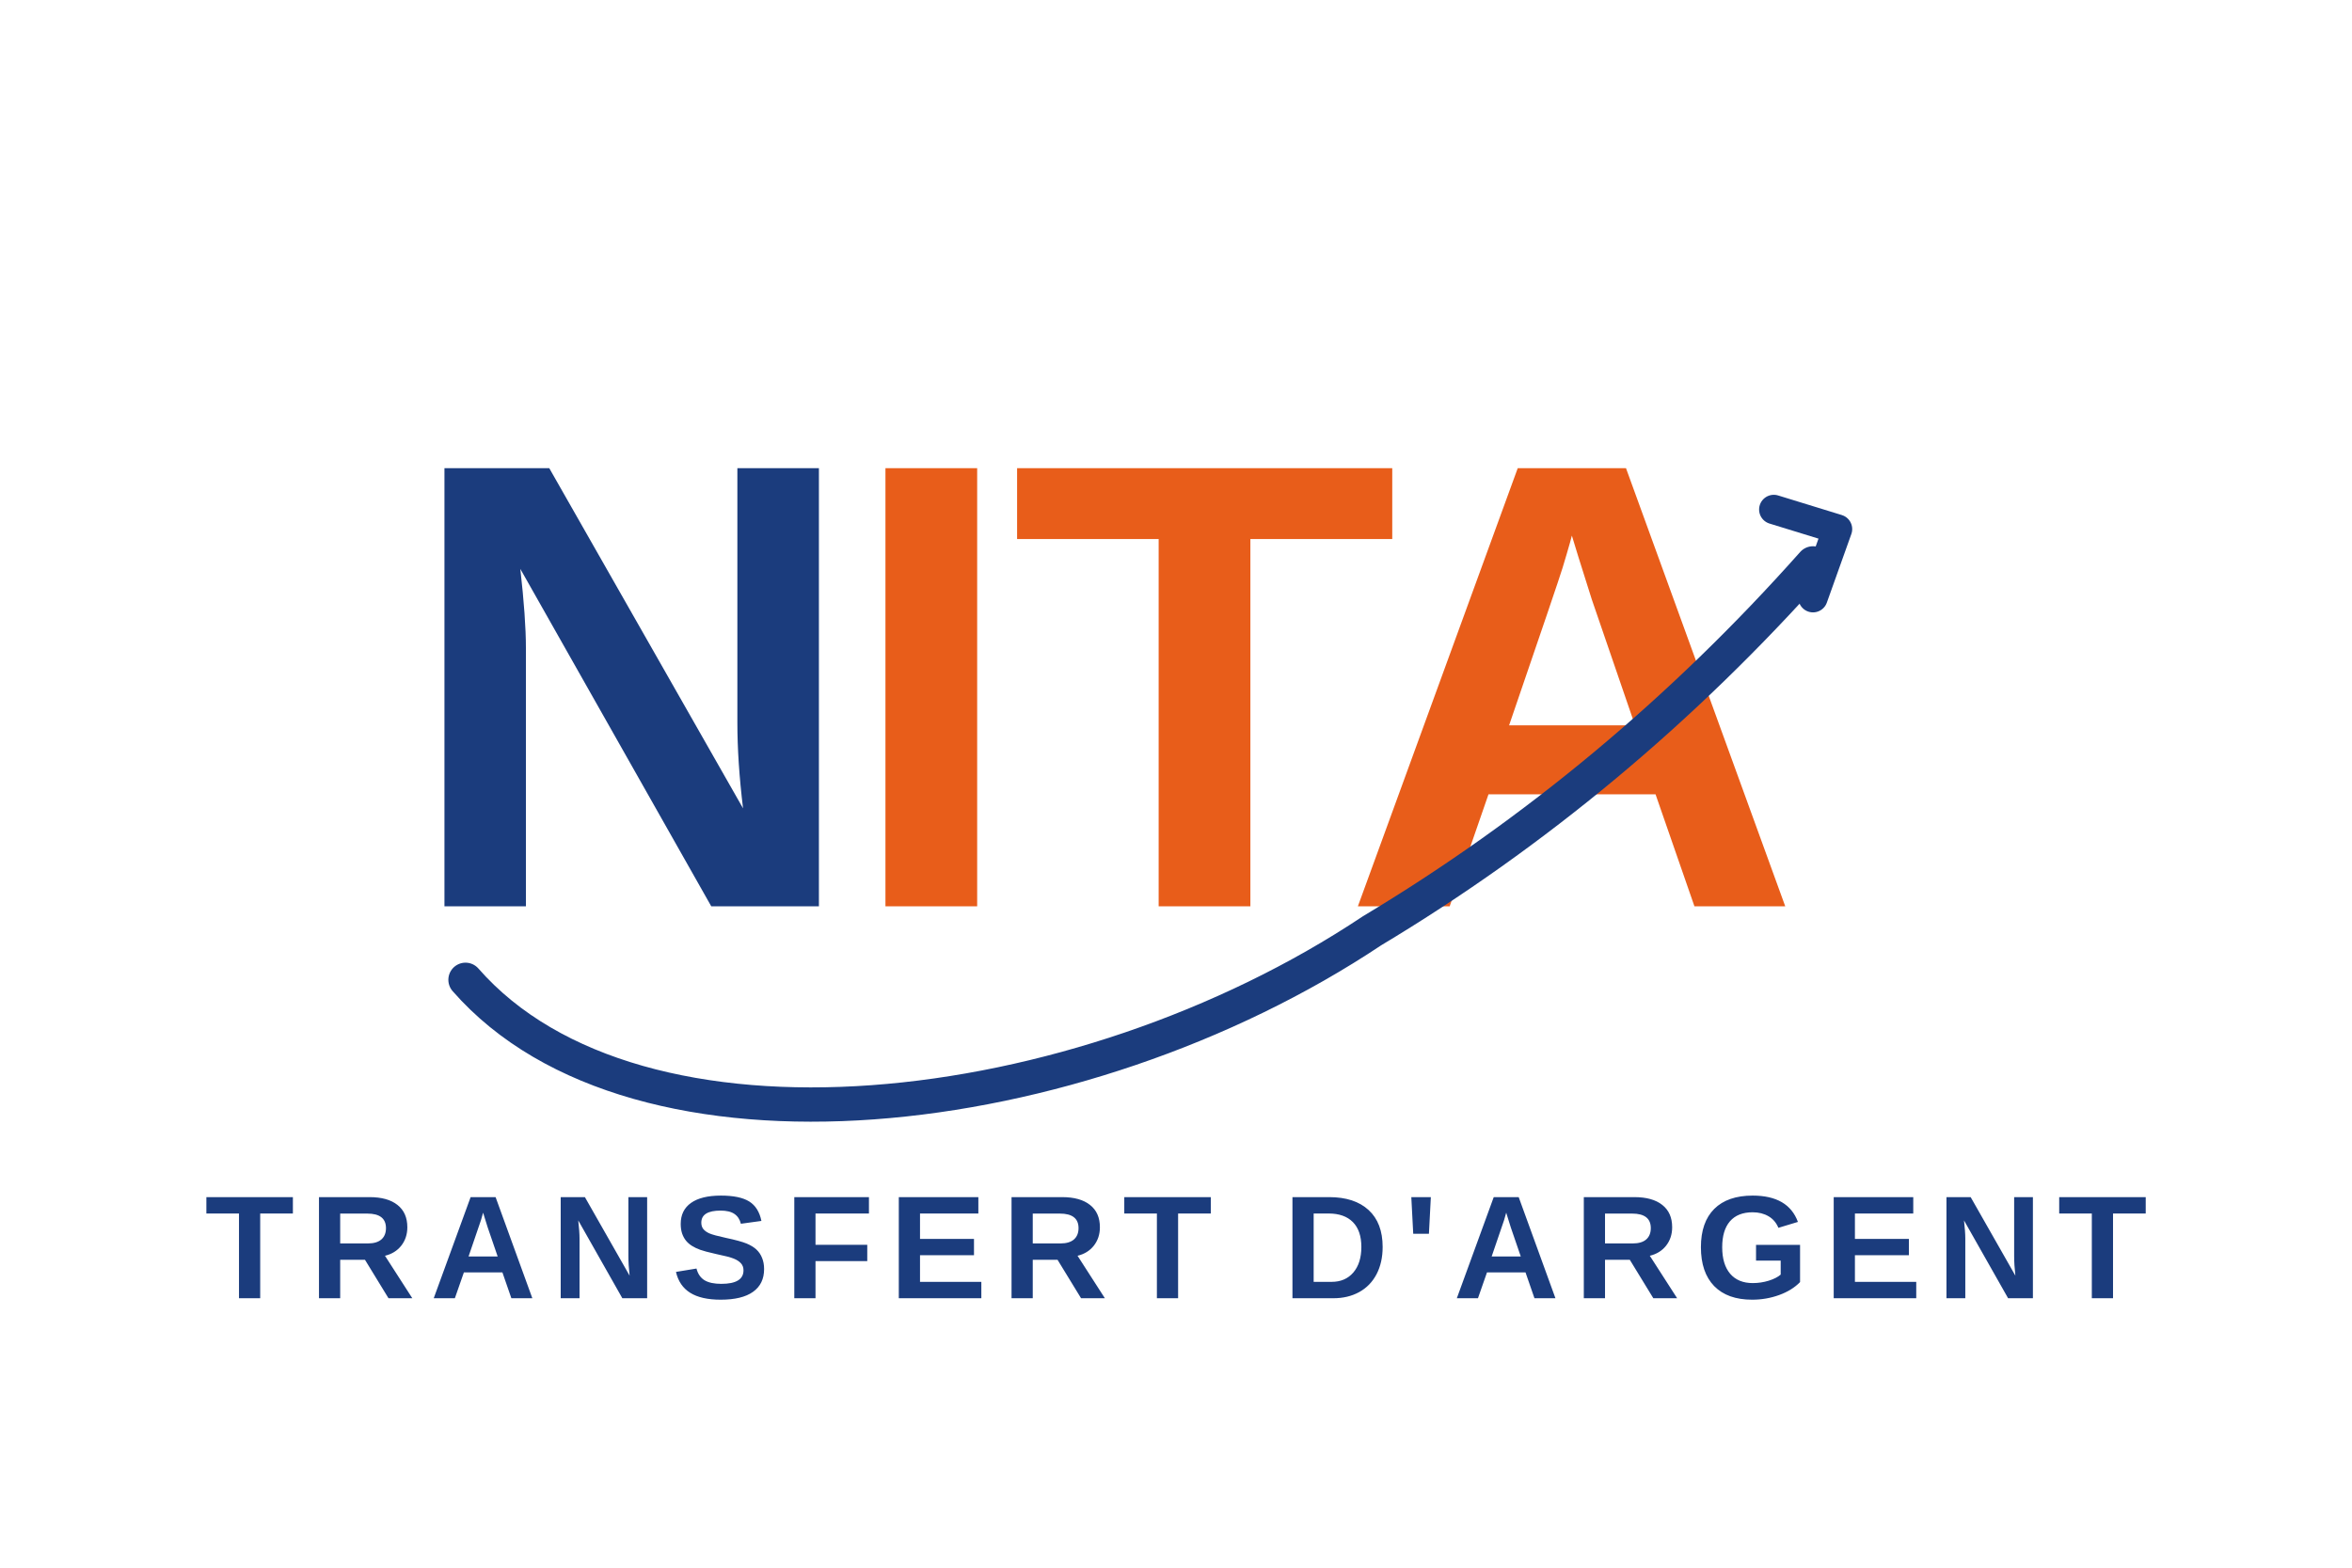
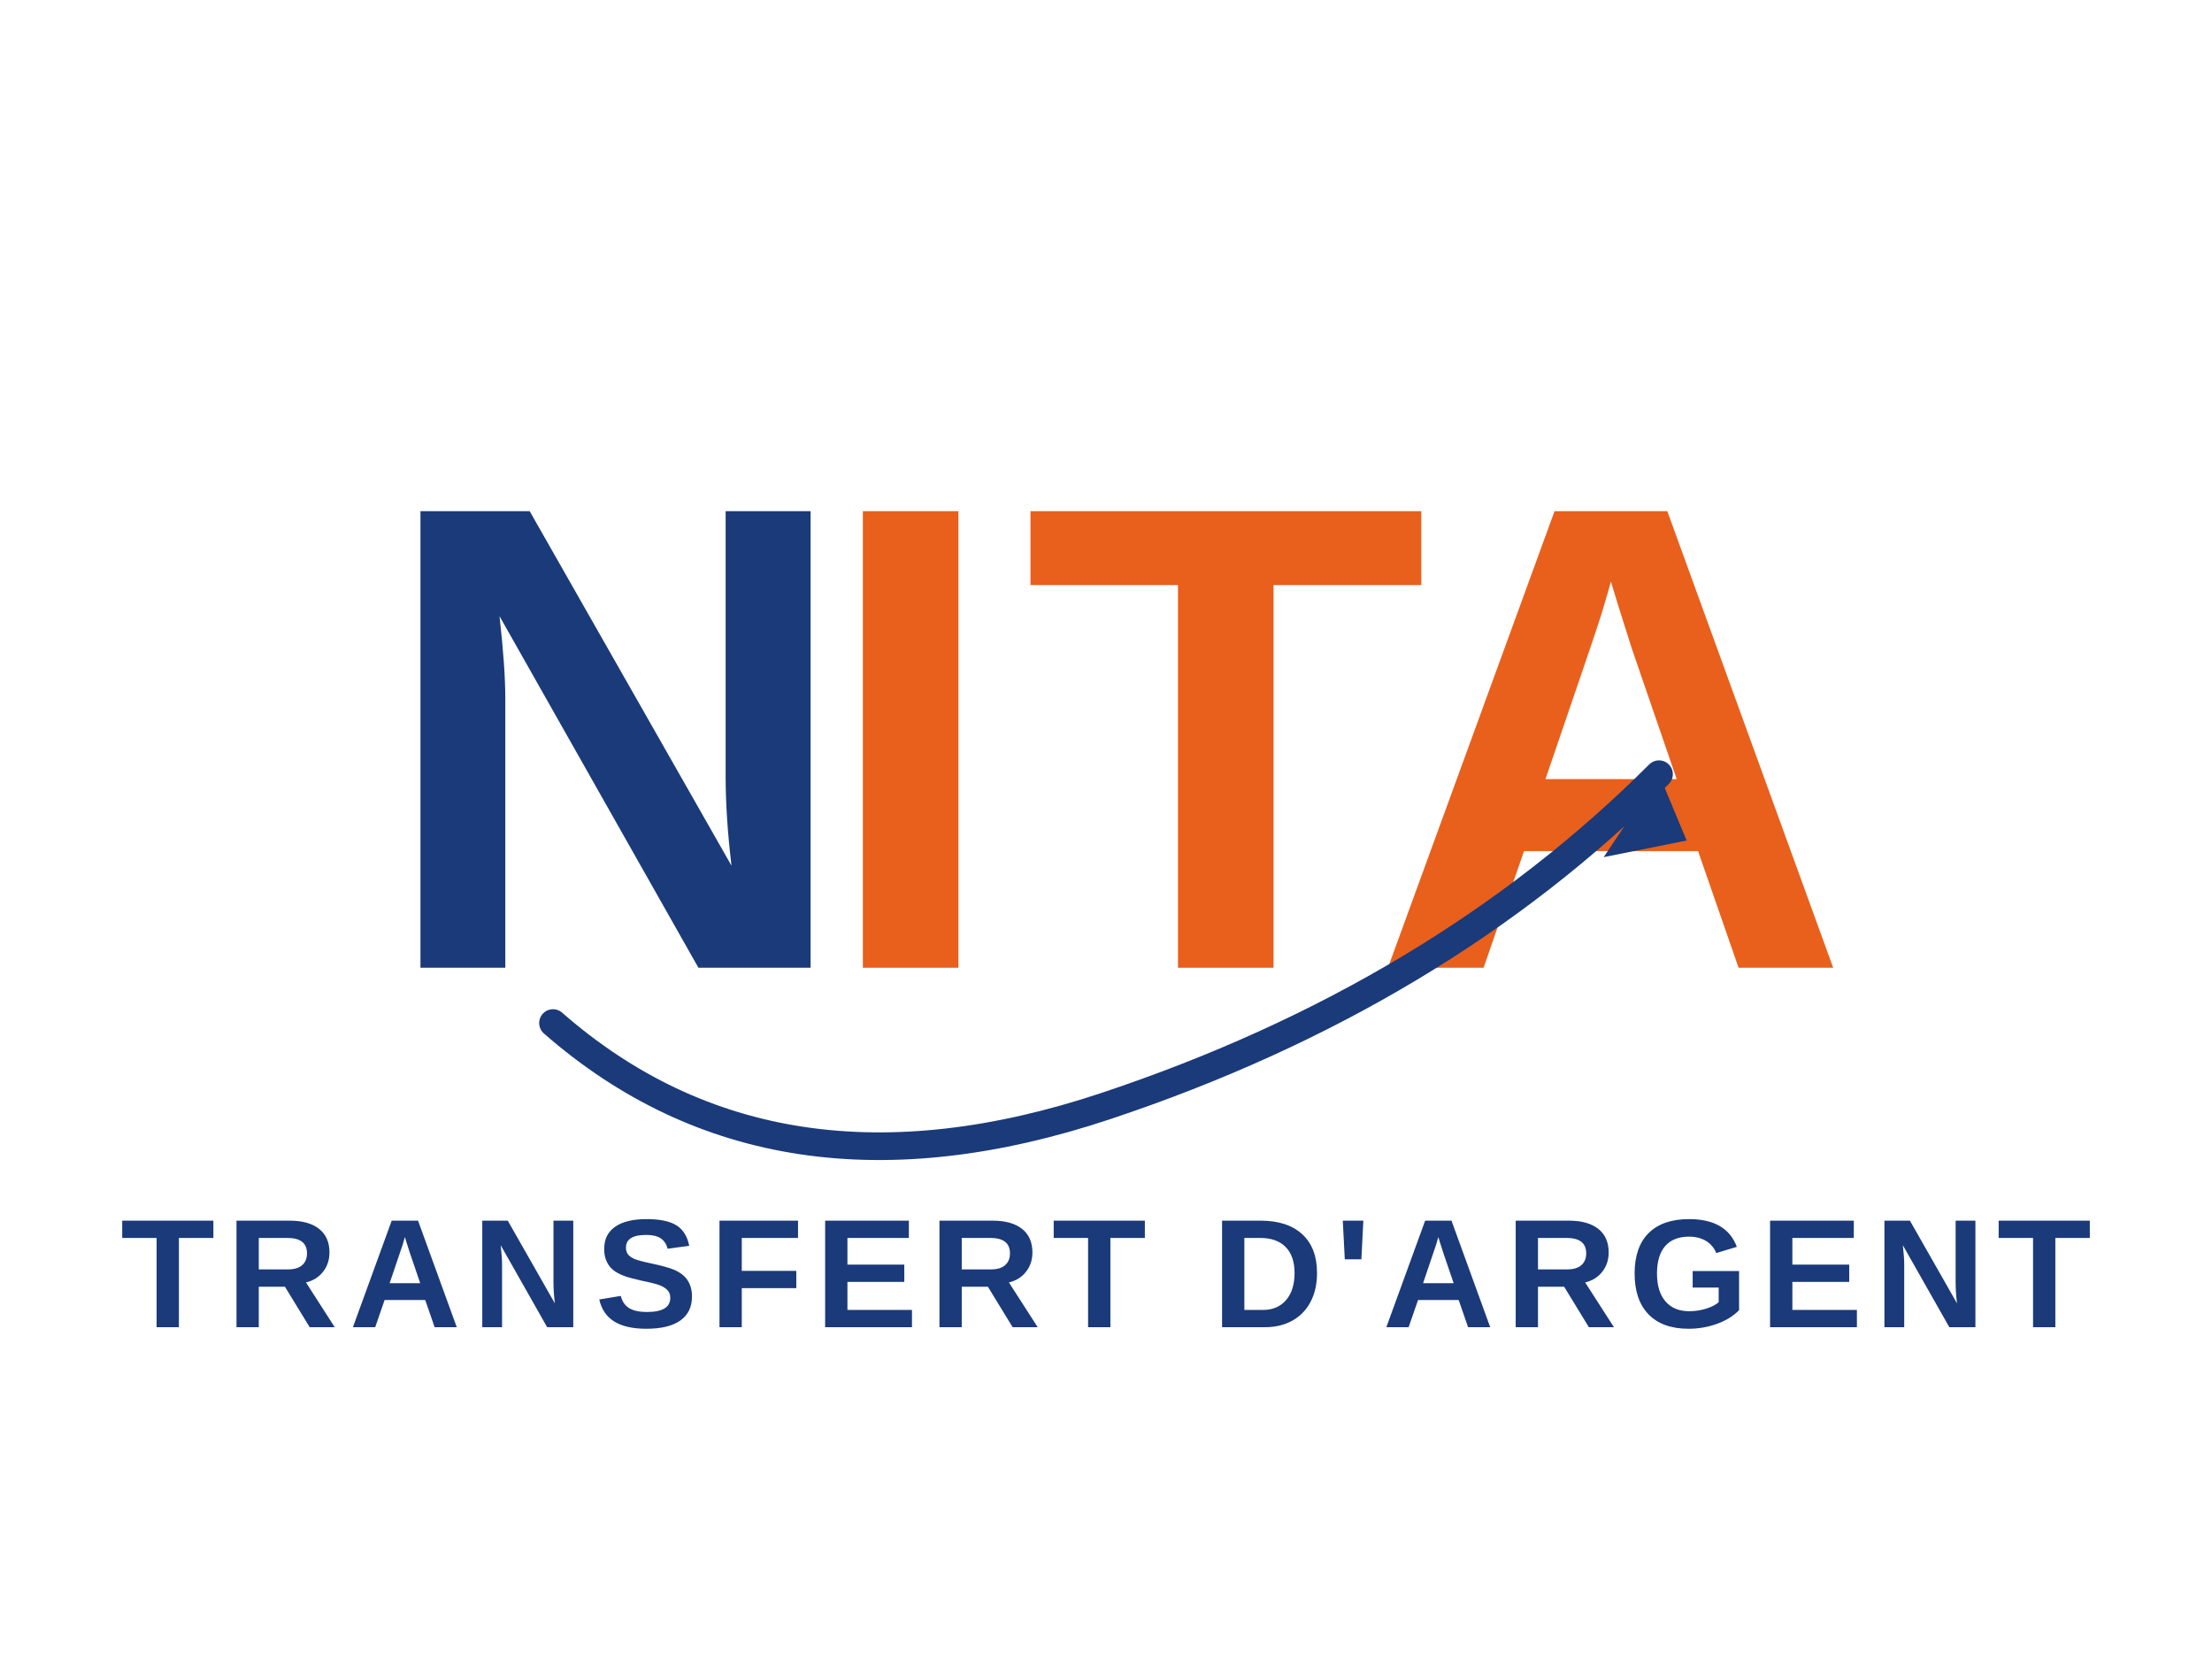
- <svg xmlns="http://www.w3.org/2000/svg" viewBox="0 0 480 320" fill="none">
-   <text x="82" y="185" font-family="'Arial Black', 'Helvetica Neue', Arial, sans-serif" font-weight="900" font-size="130" fill="#1b3c7d" letter-spacing="-2">N</text>
-   <text x="172" y="185" font-family="'Arial Black', 'Helvetica Neue', Arial, sans-serif" font-weight="900" font-size="130" fill="#e85d1a" letter-spacing="-2">ITA</text>
-   <path d="M95 200 C130 240, 220 230, 280 190 Q330 160, 370 115" stroke="#1b3c7d" stroke-width="7" fill="none" stroke-linecap="round" />
-   <path d="M362 104 L375 108 L370 122" stroke="#1b3c7d" stroke-width="6" fill="none" stroke-linecap="round" stroke-linejoin="round" />
-   <text x="240" y="265" font-family="'Arial Black', 'Helvetica Neue', Arial, sans-serif" font-weight="900" font-size="30" fill="#1b3c7d" text-anchor="middle" letter-spacing="3">TRANSFERT D'ARGENT</text>
+ <svg xmlns="http://www.w3.org/2000/svg" viewBox="0 0 400 300" fill="none">
+   <text x="68" y="175" font-family="Arial Black, Arial, sans-serif" font-weight="900" font-size="120" fill="#1a3a7a">N</text>
+   <text x="148" y="175" font-family="Arial Black, Arial, sans-serif" font-weight="900" font-size="120" fill="#e8601c">I</text>
+   <text x="185" y="175" font-family="Arial Black, Arial, sans-serif" font-weight="900" font-size="120" fill="#e8601c">T</text>
+   <text x="248" y="175" font-family="Arial Black, Arial, sans-serif" font-weight="900" font-size="120" fill="#e8601c">A</text>
+   <path d="M100 185 Q140 220 200 200 Q260 180 300 140" stroke="#1a3a7a" stroke-width="5" fill="none" stroke-linecap="round" />
+   <polygon points="300,140 290,155 305,152" fill="#1a3a7a" />
+   <text x="200" y="240" font-family="Arial, sans-serif" font-weight="900" font-size="28" fill="#1a3a7a" text-anchor="middle" letter-spacing="2">TRANSFERT D'ARGENT</text>
</svg>
